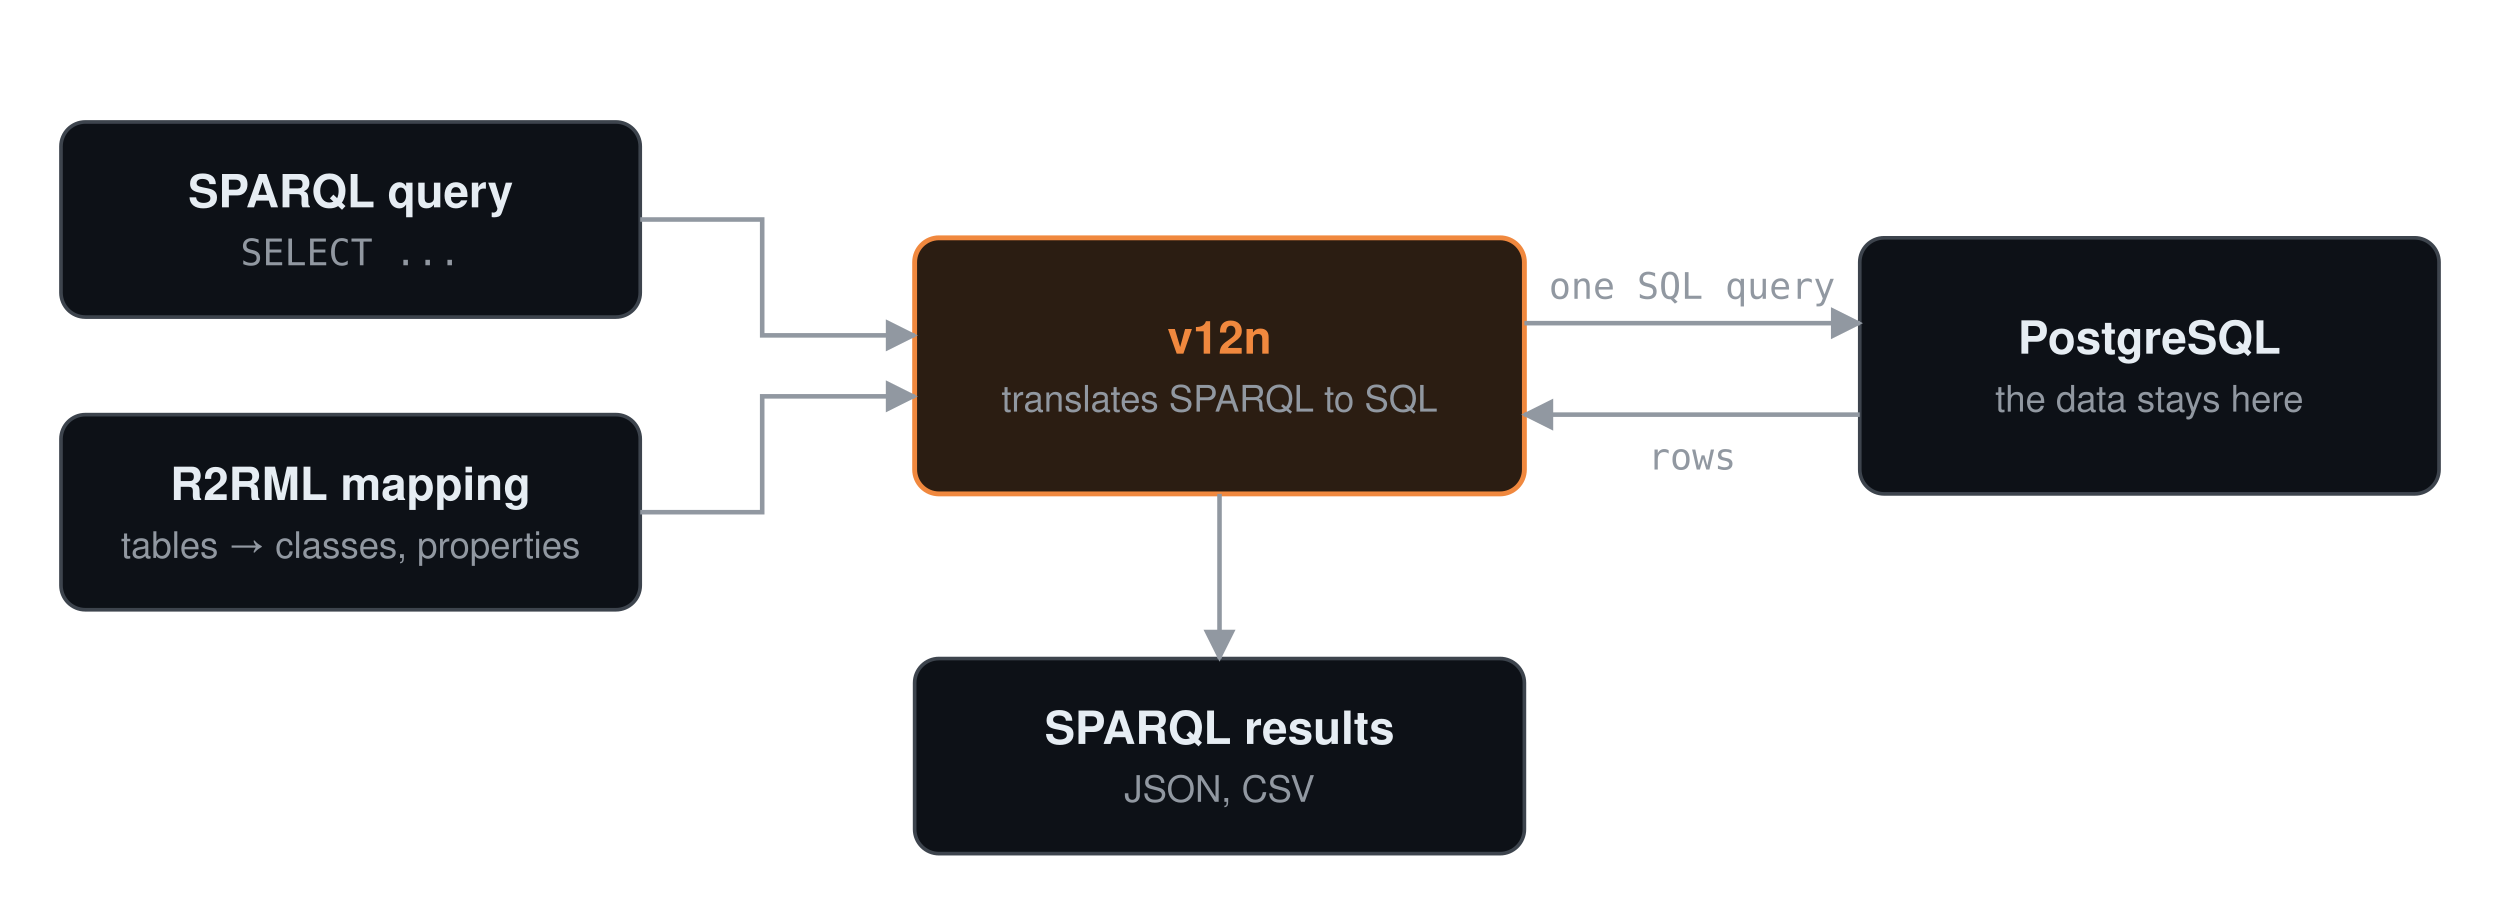
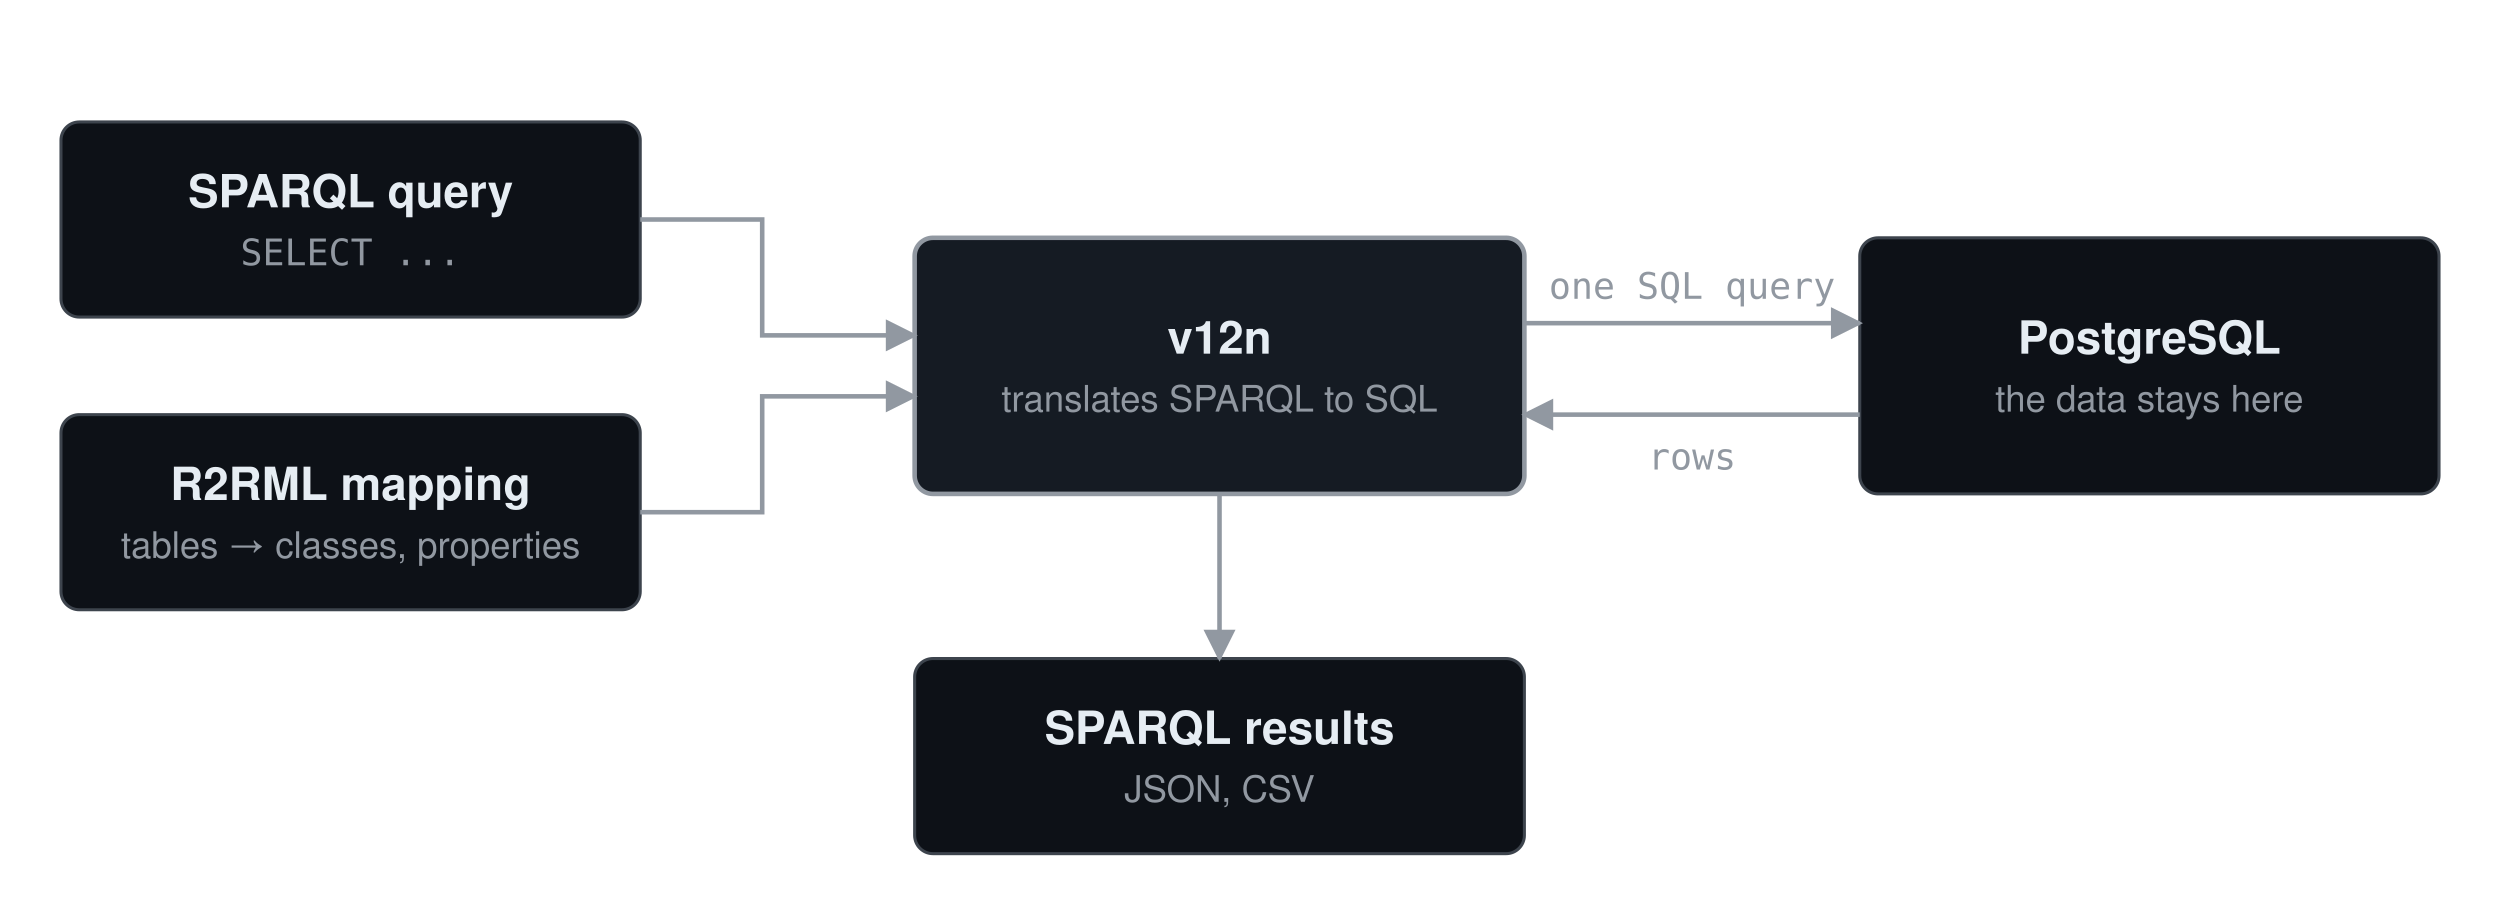
<svg xmlns="http://www.w3.org/2000/svg" viewBox="0 0 820 300" width="820" height="300" role="img" aria-label="A SPARQL query and an R2RML mapping go into v12n, which translates the query into one SQL query and sends it to PostgreSQL, where the data stays. PostgreSQL returns rows, and v12n turns them into SPARQL results in JSON or CSV.">
  <defs>
    <marker id="a" viewBox="0 0 10 10" refX="9" refY="5" markerWidth="7" markerHeight="7" orient="auto-start-reverse">
      <path d="M0 0 L10 5 L0 10 z" fill="#9198a1" />
    </marker>
  </defs>
-   <rect x="20" y="40" width="190" height="64" rx="8" fill="#0d1117" stroke="#3d444d" stroke-width="1.2" />
+   <rect x="20" y="40" width="190" height="64" rx="6" fill="#0d1117" stroke="#3d444d" stroke-width="1" />
  <text x="115.0" y="68.0" text-anchor="middle" font-family="-apple-system, BlinkMacSystemFont, 'Segoe UI', Helvetica, Arial, sans-serif" font-size="15" font-weight="600" fill="#e6edf3">SPARQL query</text>
  <text x="115.0" y="87.0" text-anchor="middle" font-family="ui-monospace, SFMono-Regular, Menlo, Consolas, monospace" font-size="12" fill="#9198a1">SELECT ...</text>
-   <rect x="20" y="136" width="190" height="64" rx="8" fill="#0d1117" stroke="#3d444d" stroke-width="1.2" />
+   <rect x="20" y="136" width="190" height="64" rx="6" fill="#0d1117" stroke="#3d444d" stroke-width="1" />
  <text x="115.0" y="164.0" text-anchor="middle" font-family="-apple-system, BlinkMacSystemFont, 'Segoe UI', Helvetica, Arial, sans-serif" font-size="15" font-weight="600" fill="#e6edf3">R2RML mapping</text>
  <text x="115.0" y="183.0" text-anchor="middle" font-family="-apple-system, BlinkMacSystemFont, 'Segoe UI', Helvetica, Arial, sans-serif" font-size="12" fill="#9198a1">tables → classes, properties</text>
-   <rect x="300" y="78" width="200" height="84" rx="8" fill="#2b1d12" stroke="#f0883e" stroke-width="1.6" />
-   <text x="400.0" y="116.0" text-anchor="middle" font-family="-apple-system, BlinkMacSystemFont, 'Segoe UI', Helvetica, Arial, sans-serif" font-size="15" font-weight="600" fill="#f0883e">v12n</text>
+   <rect x="300" y="78" width="200" height="84" rx="6" fill="#151b23" stroke="#9198a1" stroke-width="1.5" />
+   <text x="400.0" y="116.0" text-anchor="middle" font-family="-apple-system, BlinkMacSystemFont, 'Segoe UI', Helvetica, Arial, sans-serif" font-size="15" font-weight="600" fill="#e6edf3">v12n</text>
  <text x="400.0" y="135.0" text-anchor="middle" font-family="-apple-system, BlinkMacSystemFont, 'Segoe UI', Helvetica, Arial, sans-serif" font-size="12" fill="#9198a1">translates SPARQL to SQL</text>
-   <rect x="610" y="78" width="190" height="84" rx="8" fill="#0d1117" stroke="#3d444d" stroke-width="1.2" />
+   <rect x="610" y="78" width="190" height="84" rx="6" fill="#0d1117" stroke="#3d444d" stroke-width="1" />
  <text x="705.0" y="116.0" text-anchor="middle" font-family="-apple-system, BlinkMacSystemFont, 'Segoe UI', Helvetica, Arial, sans-serif" font-size="15" font-weight="600" fill="#e6edf3">PostgreSQL</text>
  <text x="705.0" y="135.0" text-anchor="middle" font-family="-apple-system, BlinkMacSystemFont, 'Segoe UI', Helvetica, Arial, sans-serif" font-size="12" fill="#9198a1">the data stays here</text>
-   <rect x="300" y="216" width="200" height="64" rx="8" fill="#0d1117" stroke="#3d444d" stroke-width="1.2" />
+   <rect x="300" y="216" width="200" height="64" rx="6" fill="#0d1117" stroke="#3d444d" stroke-width="1" />
  <text x="400.0" y="244.0" text-anchor="middle" font-family="-apple-system, BlinkMacSystemFont, 'Segoe UI', Helvetica, Arial, sans-serif" font-size="15" font-weight="600" fill="#e6edf3">SPARQL results</text>
  <text x="400.0" y="263.0" text-anchor="middle" font-family="-apple-system, BlinkMacSystemFont, 'Segoe UI', Helvetica, Arial, sans-serif" font-size="12" fill="#9198a1">JSON, CSV</text>
  <path d="M210 72 L250 72 L250 110 L300 110" fill="none" stroke="#9198a1" stroke-width="1.5" marker-end="url(#a)" />
  <path d="M210 168 L250 168 L250 130 L300 130" fill="none" stroke="#9198a1" stroke-width="1.5" marker-end="url(#a)" />
  <path d="M500 106 L610 106" fill="none" stroke="#9198a1" stroke-width="1.5" marker-end="url(#a)" />
  <text x="555" y="98" text-anchor="middle" font-family="ui-monospace, SFMono-Regular, Menlo, Consolas, monospace" font-size="12" fill="#9198a1">one SQL query</text>
  <path d="M610 136 L500 136" fill="none" stroke="#9198a1" stroke-width="1.5" marker-end="url(#a)" />
  <text x="555" y="154" text-anchor="middle" font-family="ui-monospace, SFMono-Regular, Menlo, Consolas, monospace" font-size="12" fill="#9198a1">rows</text>
  <path d="M400 162 L400 216" fill="none" stroke="#9198a1" stroke-width="1.5" marker-end="url(#a)" />
</svg>
